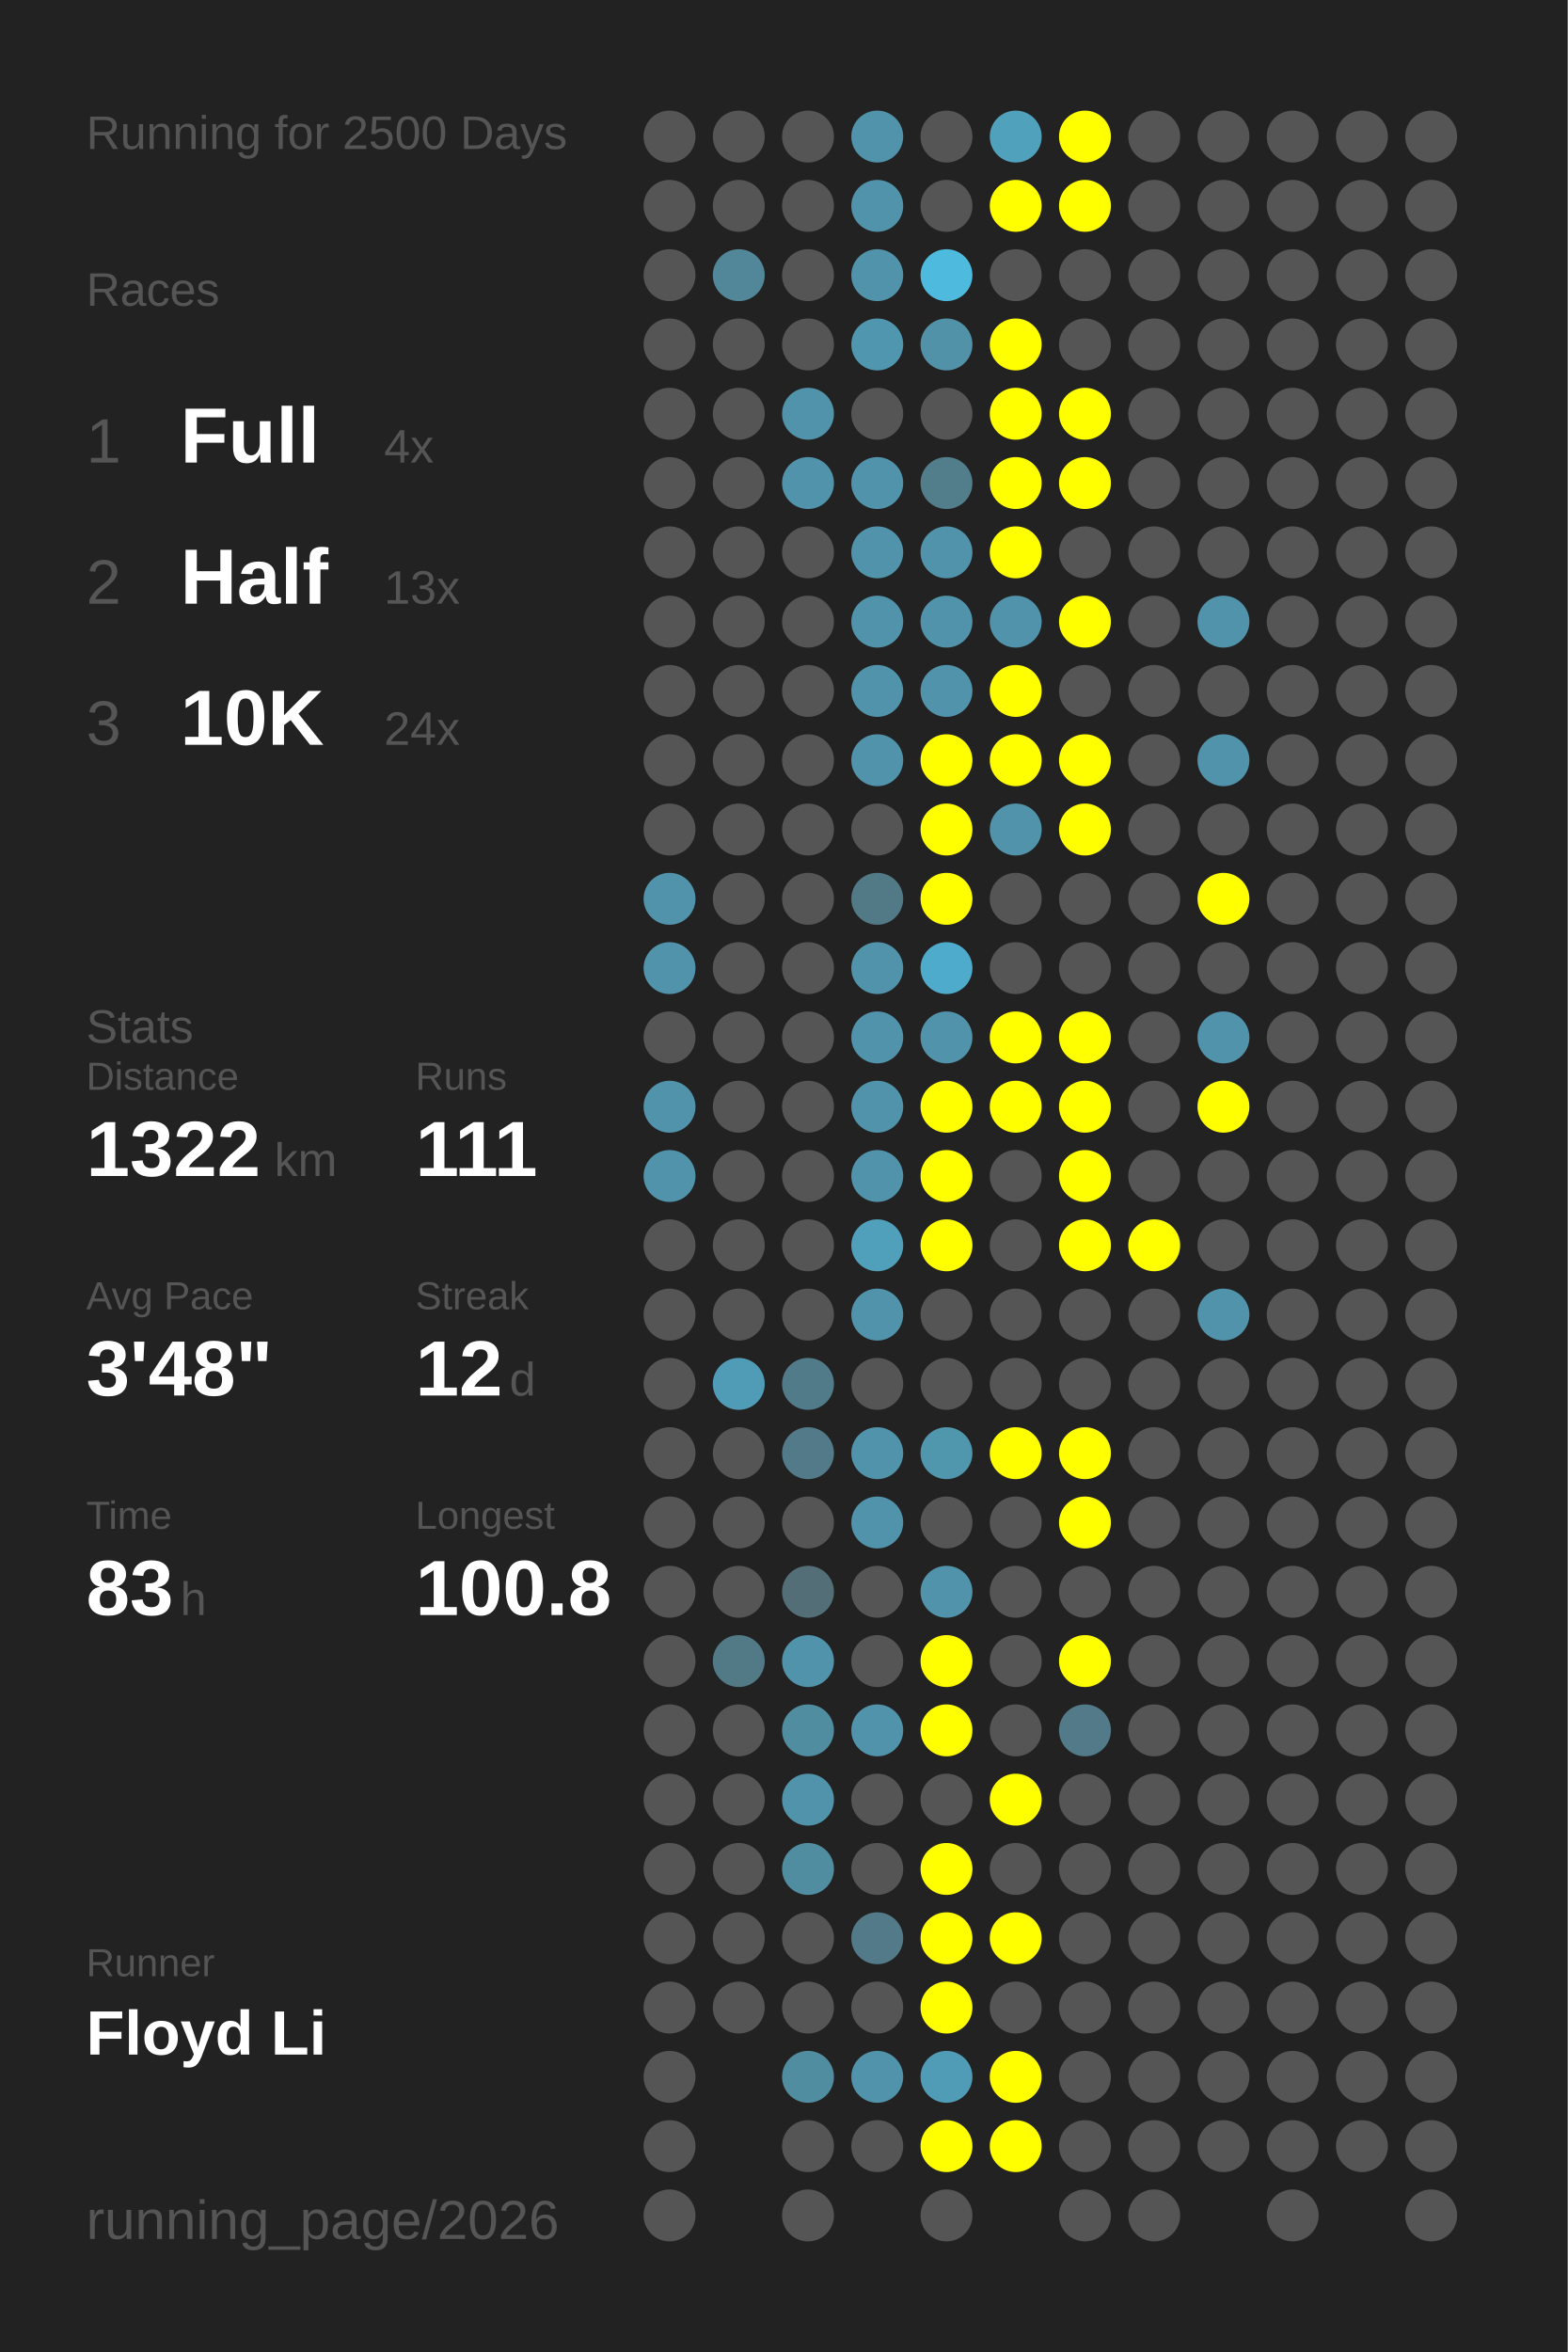
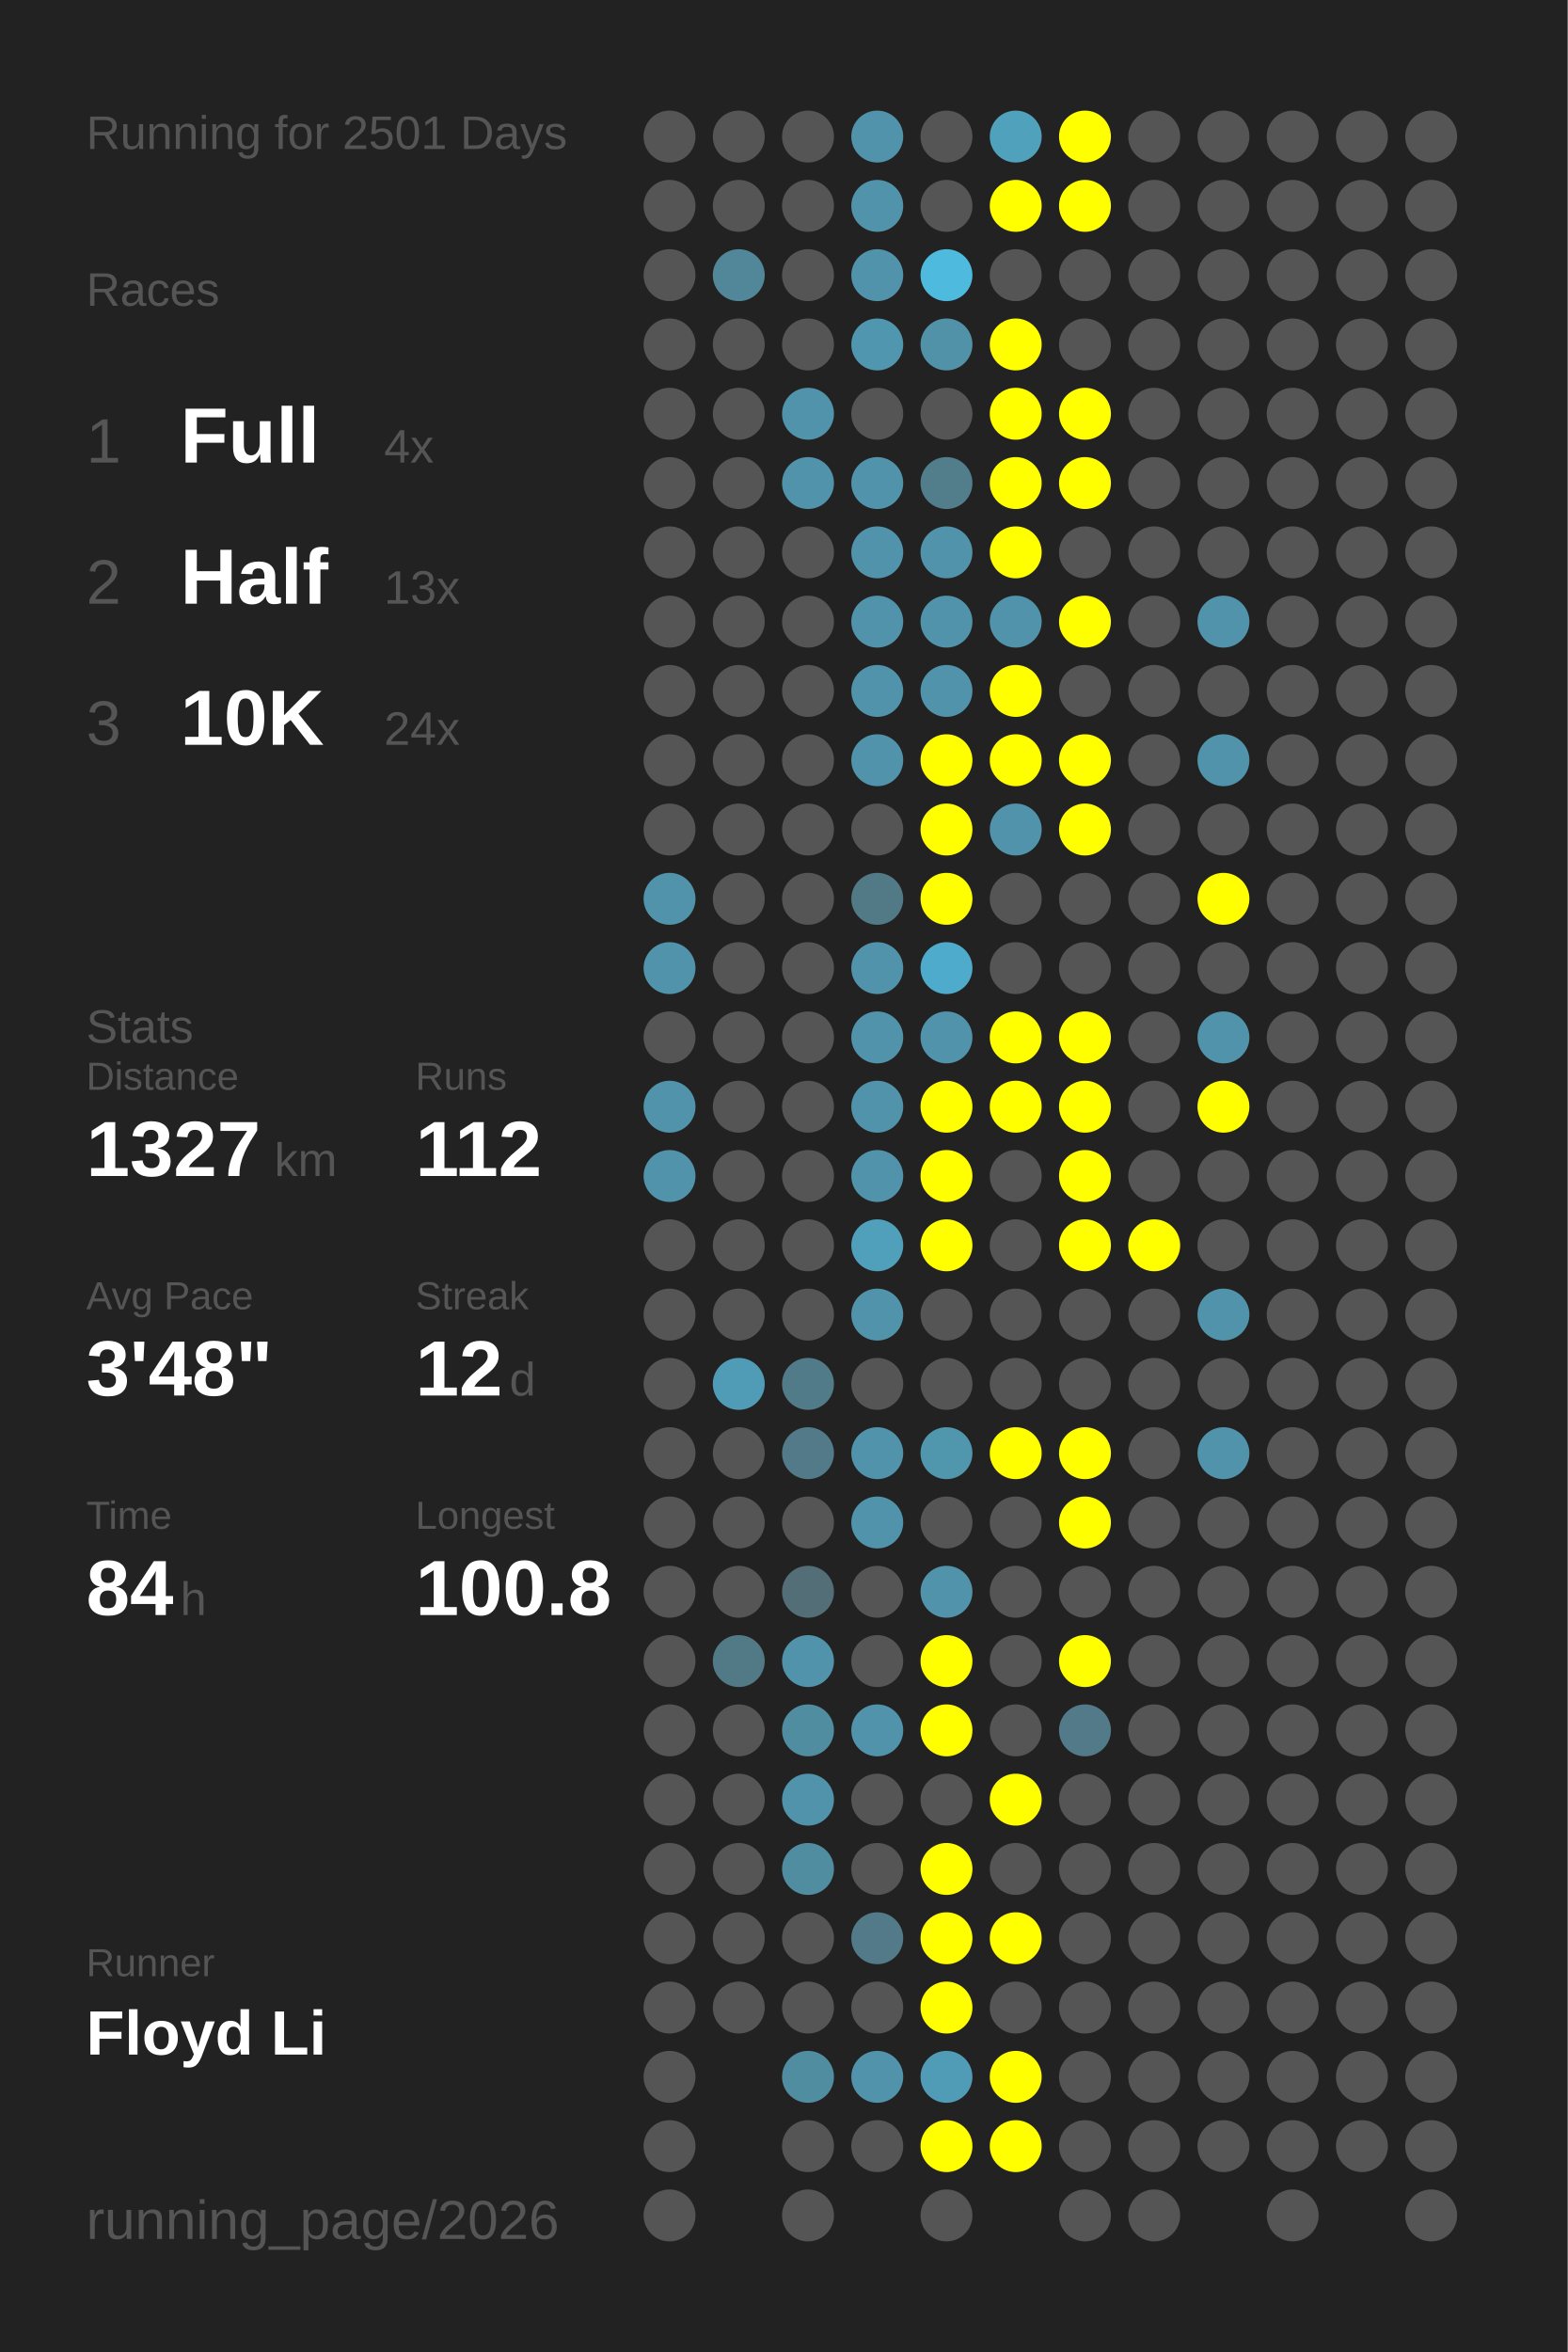
<svg xmlns="http://www.w3.org/2000/svg" baseProfile="full" height="300mm" version="1.1" viewBox="0,0,200,300" width="200mm">
  <defs />
  <rect fill="#222222" height="300" width="200" x="0" y="0" />
-   <text fill="#555555" style="font-size:6px; font-family:Arial;" x="11" y="19">Running for 2500 Days</text>
+   <text fill="#555555" style="font-size:6px; font-family:Arial;" x="11" y="19">Running for 2501 Days</text>
  <text fill="#555555" style="font-size:6px; font-family:Arial;" x="11" y="39">Races</text>
  <text fill="#555555" style="font-size:8px; font-family:Arial;" x="11" y="59">1</text>
  <text fill="#FFFFFF" style="font-size:10px; font-family:Arial; font-weight:bold;" x="23" y="59">Full</text>
  <text fill="#555555" style="font-size:6px; font-family:Arial;" x="49" y="59">4x</text>
  <text fill="#555555" style="font-size:8px; font-family:Arial;" x="11" y="77">2</text>
  <text fill="#FFFFFF" style="font-size:10px; font-family:Arial; font-weight:bold;" x="23" y="77">Half</text>
  <text fill="#555555" style="font-size:6px; font-family:Arial;" x="49" y="77">13x</text>
  <text fill="#555555" style="font-size:8px; font-family:Arial;" x="11" y="95">3</text>
  <text fill="#FFFFFF" style="font-size:10px; font-family:Arial; font-weight:bold;" x="23" y="95">10K</text>
  <text fill="#555555" style="font-size:6px; font-family:Arial;" x="49" y="95">24x</text>
  <text fill="#555555" style="font-size:6px; font-family:Arial;" x="11" y="133">Stats</text>
  <text fill="#555555" style="font-size:5px; font-family:Arial;" x="11" y="139">Distance</text>
-   <text fill="#FFFFFF" style="font-size:10px; font-family:Arial; font-weight:bold;" x="11" y="150">1322</text>
+   <text fill="#FFFFFF" style="font-size:10px; font-family:Arial; font-weight:bold;" x="11" y="150">1327</text>
  <text fill="#555555" style="font-size:6px; font-family:Arial;" x="35" y="150">km</text>
  <text fill="#555555" style="font-size:5px; font-family:Arial;" x="53" y="139">Runs</text>
-   <text fill="#FFFFFF" style="font-size:10px; font-family:Arial; font-weight:bold;" x="53" y="150">111</text>
+   <text fill="#FFFFFF" style="font-size:10px; font-family:Arial; font-weight:bold;" x="53" y="150">112</text>
  <text fill="#555555" style="font-size:5px; font-family:Arial;" x="11" y="167">Avg Pace</text>
  <text fill="#FFFFFF" style="font-size:10px; font-family:Arial; font-weight:bold;" x="11" y="178">3'48"</text>
  <text fill="#555555" style="font-size:5px; font-family:Arial;" x="53" y="167">Streak</text>
  <text fill="#FFFFFF" style="font-size:10px; font-family:Arial; font-weight:bold;" x="53" y="178">12</text>
  <text fill="#555555" style="font-size:6px; font-family:Arial;" x="65" y="178">d</text>
  <text fill="#555555" style="font-size:5px; font-family:Arial;" x="11" y="195">Time</text>
-   <text fill="#FFFFFF" style="font-size:10px; font-family:Arial; font-weight:bold;" x="11" y="206">83</text>
+   <text fill="#FFFFFF" style="font-size:10px; font-family:Arial; font-weight:bold;" x="11" y="206">84</text>
  <text fill="#555555" style="font-size:6px; font-family:Arial;" x="23" y="206">h</text>
  <text fill="#555555" style="font-size:5px; font-family:Arial;" x="53" y="195">Longest</text>
  <text fill="#FFFFFF" style="font-size:10px; font-family:Arial; font-weight:bold;" x="53" y="206">100.8</text>
  <text fill="#555555" style="font-size:5px; font-family:Arial;" x="11" y="252.065">Runner</text>
  <text fill="#FFFFFF" style="font-size:8px; font-family:Arial; font-weight:bold;" x="11" y="262.065">Floyd Li</text>
  <text fill="#555555" style="font-size:7px; font-family:Arial;" x="11" y="285.581">running_page/2026</text>
  <circle cx="85.417" cy="17.419" fill="#555555" r="3.312" />
  <circle cx="85.417" cy="26.258" fill="#555555" r="3.312" />
  <circle cx="85.417" cy="35.097" fill="#555555" r="3.312" />
  <circle cx="85.417" cy="43.935" fill="#555555" r="3.312" />
  <circle cx="85.417" cy="52.774" fill="#555555" r="3.312" />
  <circle cx="85.417" cy="61.613" fill="#555555" r="3.312" />
  <circle cx="85.417" cy="70.452" fill="#555555" r="3.312" />
  <circle cx="85.417" cy="79.29" fill="#555555" r="3.312" />
  <circle cx="85.417" cy="88.129" fill="#555555" r="3.312" />
  <circle cx="85.417" cy="96.968" fill="#555555" r="3.312" />
  <circle cx="85.417" cy="105.806" fill="#555555" r="3.312" />
  <circle cx="85.417" cy="114.645" fill="#5093aa" r="3.312" />
  <circle cx="85.417" cy="123.484" fill="#5093aa" r="3.312" />
  <circle cx="85.417" cy="132.323" fill="#555555" r="3.312" />
  <circle cx="85.417" cy="141.161" fill="#5093aa" r="3.312" />
  <circle cx="85.417" cy="150" fill="#5093aa" r="3.312" />
  <circle cx="85.417" cy="158.839" fill="#555555" r="3.312" />
  <circle cx="85.417" cy="167.677" fill="#555555" r="3.312" />
  <circle cx="85.417" cy="176.516" fill="#555555" r="3.312" />
  <circle cx="85.417" cy="185.355" fill="#555555" r="3.312" />
  <circle cx="85.417" cy="194.194" fill="#555555" r="3.312" />
  <circle cx="85.417" cy="203.032" fill="#555555" r="3.312" />
  <circle cx="85.417" cy="211.871" fill="#555555" r="3.312" />
  <circle cx="85.417" cy="220.71" fill="#555555" r="3.312" />
  <circle cx="85.417" cy="229.548" fill="#555555" r="3.312" />
  <circle cx="85.417" cy="238.387" fill="#555555" r="3.312" />
  <circle cx="85.417" cy="247.226" fill="#555555" r="3.312" />
  <circle cx="85.417" cy="256.065" fill="#555555" r="3.312" />
  <circle cx="85.417" cy="264.903" fill="#555555" r="3.312" />
  <circle cx="85.417" cy="273.742" fill="#555555" r="3.312" />
  <circle cx="85.417" cy="282.581" fill="#555555" r="3.312" />
  <circle cx="94.25" cy="17.419" fill="#555555" r="3.312" />
  <circle cx="94.25" cy="26.258" fill="#555555" r="3.312" />
  <circle cx="94.25" cy="35.097" fill="#518799" r="3.312" />
  <circle cx="94.25" cy="43.935" fill="#555555" r="3.312" />
  <circle cx="94.25" cy="52.774" fill="#555555" r="3.312" />
  <circle cx="94.25" cy="61.613" fill="#555555" r="3.312" />
  <circle cx="94.25" cy="70.452" fill="#555555" r="3.312" />
  <circle cx="94.25" cy="79.29" fill="#555555" r="3.312" />
  <circle cx="94.25" cy="88.129" fill="#555555" r="3.312" />
  <circle cx="94.25" cy="96.968" fill="#555555" r="3.312" />
  <circle cx="94.25" cy="105.806" fill="#555555" r="3.312" />
  <circle cx="94.25" cy="114.645" fill="#555555" r="3.312" />
  <circle cx="94.25" cy="123.484" fill="#555555" r="3.312" />
  <circle cx="94.25" cy="132.323" fill="#555555" r="3.312" />
  <circle cx="94.25" cy="141.161" fill="#555555" r="3.312" />
  <circle cx="94.25" cy="150" fill="#555555" r="3.312" />
  <circle cx="94.25" cy="158.839" fill="#555555" r="3.312" />
  <circle cx="94.25" cy="167.677" fill="#555555" r="3.312" />
  <circle cx="94.25" cy="176.516" fill="#509cb6" r="3.312" />
  <circle cx="94.25" cy="185.355" fill="#555555" r="3.312" />
  <circle cx="94.25" cy="194.194" fill="#555555" r="3.312" />
  <circle cx="94.25" cy="203.032" fill="#555555" r="3.312" />
  <circle cx="94.25" cy="211.871" fill="#527986" r="3.312" />
  <circle cx="94.25" cy="220.71" fill="#555555" r="3.312" />
  <circle cx="94.25" cy="229.548" fill="#555555" r="3.312" />
  <circle cx="94.25" cy="238.387" fill="#555555" r="3.312" />
  <circle cx="94.25" cy="247.226" fill="#555555" r="3.312" />
  <circle cx="94.25" cy="256.065" fill="#555555" r="3.312" />
  <circle cx="103.083" cy="17.419" fill="#555555" r="3.312" />
  <circle cx="103.083" cy="26.258" fill="#555555" r="3.312" />
  <circle cx="103.083" cy="35.097" fill="#555555" r="3.312" />
  <circle cx="103.083" cy="43.935" fill="#555555" r="3.312" />
  <circle cx="103.083" cy="52.774" fill="#5093aa" r="3.312" />
  <circle cx="103.083" cy="61.613" fill="#5093aa" r="3.312" />
  <circle cx="103.083" cy="70.452" fill="#555555" r="3.312" />
  <circle cx="103.083" cy="79.29" fill="#555555" r="3.312" />
  <circle cx="103.083" cy="88.129" fill="#555555" r="3.312" />
  <circle cx="103.083" cy="96.968" fill="#555555" r="3.312" />
  <circle cx="103.083" cy="105.806" fill="#555555" r="3.312" />
  <circle cx="103.083" cy="114.645" fill="#555555" r="3.312" />
  <circle cx="103.083" cy="123.484" fill="#555555" r="3.312" />
  <circle cx="103.083" cy="132.323" fill="#555555" r="3.312" />
  <circle cx="103.083" cy="141.161" fill="#555555" r="3.312" />
  <circle cx="103.083" cy="150" fill="#555555" r="3.312" />
  <circle cx="103.083" cy="158.839" fill="#555555" r="3.312" />
  <circle cx="103.083" cy="167.677" fill="#555555" r="3.312" />
  <circle cx="103.083" cy="176.516" fill="#527b8a" r="3.312" />
  <circle cx="103.083" cy="185.355" fill="#527a88" r="3.312" />
  <circle cx="103.083" cy="194.194" fill="#555555" r="3.312" />
  <circle cx="103.083" cy="203.032" fill="#536e77" r="3.312" />
  <circle cx="103.083" cy="211.871" fill="#5093aa" r="3.312" />
  <circle cx="103.083" cy="220.71" fill="#518da1" r="3.312" />
  <circle cx="103.083" cy="229.548" fill="#5093aa" r="3.312" />
  <circle cx="103.083" cy="238.387" fill="#518da1" r="3.312" />
  <circle cx="103.083" cy="247.226" fill="#555555" r="3.312" />
  <circle cx="103.083" cy="256.065" fill="#555555" r="3.312" />
  <circle cx="103.083" cy="264.903" fill="#518da1" r="3.312" />
  <circle cx="103.083" cy="273.742" fill="#555555" r="3.312" />
  <circle cx="103.083" cy="282.581" fill="#555555" r="3.312" />
  <circle cx="111.917" cy="17.419" fill="#5093aa" r="3.312" />
  <circle cx="111.917" cy="26.258" fill="#5093aa" r="3.312" />
  <circle cx="111.917" cy="35.097" fill="#5093aa" r="3.312" />
  <circle cx="111.917" cy="43.935" fill="#5096ae" r="3.312" />
  <circle cx="111.917" cy="52.774" fill="#555555" r="3.312" />
  <circle cx="111.917" cy="61.613" fill="#5093aa" r="3.312" />
  <circle cx="111.917" cy="70.452" fill="#5093aa" r="3.312" />
  <circle cx="111.917" cy="79.29" fill="#5093aa" r="3.312" />
  <circle cx="111.917" cy="88.129" fill="#5093aa" r="3.312" />
  <circle cx="111.917" cy="96.968" fill="#5093aa" r="3.312" />
  <circle cx="111.917" cy="105.806" fill="#555555" r="3.312" />
  <circle cx="111.917" cy="114.645" fill="#527986" r="3.312" />
  <circle cx="111.917" cy="123.484" fill="#5093aa" r="3.312" />
  <circle cx="111.917" cy="132.323" fill="#5093aa" r="3.312" />
  <circle cx="111.917" cy="141.161" fill="#5093aa" r="3.312" />
  <circle cx="111.917" cy="150" fill="#5093aa" r="3.312" />
  <circle cx="111.917" cy="158.839" fill="#50a0bb" r="3.312" />
  <circle cx="111.917" cy="167.677" fill="#5093aa" r="3.312" />
  <circle cx="111.917" cy="176.516" fill="#555555" r="3.312" />
  <circle cx="111.917" cy="185.355" fill="#5093aa" r="3.312" />
  <circle cx="111.917" cy="194.194" fill="#5093aa" r="3.312" />
  <circle cx="111.917" cy="203.032" fill="#555555" r="3.312" />
  <circle cx="111.917" cy="211.871" fill="#555555" r="3.312" />
  <circle cx="111.917" cy="220.71" fill="#5093aa" r="3.312" />
  <circle cx="111.917" cy="229.548" fill="#555555" r="3.312" />
  <circle cx="111.917" cy="238.387" fill="#555555" r="3.312" />
  <circle cx="111.917" cy="247.226" fill="#527a88" r="3.312" />
  <circle cx="111.917" cy="256.065" fill="#555555" r="3.312" />
  <circle cx="111.917" cy="264.903" fill="#5093aa" r="3.312" />
  <circle cx="111.917" cy="273.742" fill="#555555" r="3.312" />
  <circle cx="120.75" cy="17.419" fill="#555555" r="3.312" />
  <circle cx="120.75" cy="26.258" fill="#555555" r="3.312" />
  <circle cx="120.75" cy="35.097" fill="#4ebade" r="3.312" />
  <circle cx="120.75" cy="43.935" fill="#5192a8" r="3.312" />
  <circle cx="120.75" cy="52.774" fill="#555555" r="3.312" />
  <circle cx="120.75" cy="61.613" fill="#527d8b" r="3.312" />
  <circle cx="120.75" cy="70.452" fill="#5093aa" r="3.312" />
  <circle cx="120.75" cy="79.29" fill="#5093aa" r="3.312" />
  <circle cx="120.75" cy="88.129" fill="#5093aa" r="3.312" />
  <circle cx="120.75" cy="96.968" fill="#FFFF00" r="3.312" />
  <circle cx="120.75" cy="105.806" fill="#FFFF00" r="3.312" />
  <circle cx="120.75" cy="114.645" fill="#FFFF00" r="3.312" />
  <circle cx="120.75" cy="123.484" fill="#4fabcb" r="3.312" />
  <circle cx="120.75" cy="132.323" fill="#5093aa" r="3.312" />
  <circle cx="120.75" cy="141.161" fill="#FFFF00" r="3.312" />
  <circle cx="120.75" cy="150" fill="#FFFF00" r="3.312" />
  <circle cx="120.75" cy="158.839" fill="#FFFF00" r="3.312" />
  <circle cx="120.75" cy="167.677" fill="#555555" r="3.312" />
  <circle cx="120.75" cy="176.516" fill="#555555" r="3.312" />
  <circle cx="120.75" cy="185.355" fill="#5096ad" r="3.312" />
  <circle cx="120.75" cy="194.194" fill="#555555" r="3.312" />
  <circle cx="120.75" cy="203.032" fill="#5093aa" r="3.312" />
  <circle cx="120.75" cy="211.871" fill="#FFFF00" r="3.312" />
  <circle cx="120.75" cy="220.71" fill="#FFFF00" r="3.312" />
  <circle cx="120.75" cy="229.548" fill="#555555" r="3.312" />
  <circle cx="120.75" cy="238.387" fill="#FFFF00" r="3.312" />
  <circle cx="120.75" cy="247.226" fill="#FFFF00" r="3.312" />
  <circle cx="120.75" cy="256.065" fill="#FFFF00" r="3.312" />
  <circle cx="120.75" cy="264.903" fill="#509bb5" r="3.312" />
  <circle cx="120.75" cy="273.742" fill="#FFFF00" r="3.312" />
  <circle cx="120.75" cy="282.581" fill="#555555" r="3.312" />
  <circle cx="129.583" cy="17.419" fill="#50a1bc" r="3.312" />
  <circle cx="129.583" cy="26.258" fill="#FFFF00" r="3.312" />
  <circle cx="129.583" cy="35.097" fill="#555555" r="3.312" />
  <circle cx="129.583" cy="43.935" fill="#FFFF00" r="3.312" />
  <circle cx="129.583" cy="52.774" fill="#FFFF00" r="3.312" />
  <circle cx="129.583" cy="61.613" fill="#FFFF00" r="3.312" />
  <circle cx="129.583" cy="70.452" fill="#FFFF00" r="3.312" />
  <circle cx="129.583" cy="79.29" fill="#5093aa" r="3.312" />
  <circle cx="129.583" cy="88.129" fill="#FFFF00" r="3.312" />
  <circle cx="129.583" cy="96.968" fill="#FFFF00" r="3.312" />
  <circle cx="129.583" cy="105.806" fill="#5093aa" r="3.312" />
  <circle cx="129.583" cy="114.645" fill="#555555" r="3.312" />
  <circle cx="129.583" cy="123.484" fill="#555555" r="3.312" />
  <circle cx="129.583" cy="132.323" fill="#FFFF00" r="3.312" />
  <circle cx="129.583" cy="141.161" fill="#FFFF00" r="3.312" />
  <circle cx="129.583" cy="150" fill="#555555" r="3.312" />
  <circle cx="129.583" cy="158.839" fill="#555555" r="3.312" />
  <circle cx="129.583" cy="167.677" fill="#555555" r="3.312" />
  <circle cx="129.583" cy="176.516" fill="#555555" r="3.312" />
  <circle cx="129.583" cy="185.355" fill="#FFFF00" r="3.312" />
  <circle cx="129.583" cy="194.194" fill="#555555" r="3.312" />
  <circle cx="129.583" cy="203.032" fill="#555555" r="3.312" />
  <circle cx="129.583" cy="211.871" fill="#555555" r="3.312" />
  <circle cx="129.583" cy="220.71" fill="#555555" r="3.312" />
  <circle cx="129.583" cy="229.548" fill="#FFFF00" r="3.312" />
  <circle cx="129.583" cy="238.387" fill="#555555" r="3.312" />
  <circle cx="129.583" cy="247.226" fill="#FFFF00" r="3.312" />
  <circle cx="129.583" cy="256.065" fill="#555555" r="3.312" />
  <circle cx="129.583" cy="264.903" fill="#FFFF00" r="3.312" />
  <circle cx="129.583" cy="273.742" fill="#FFFF00" r="3.312" />
  <circle cx="138.417" cy="17.419" fill="#FFFF00" r="3.312" />
  <circle cx="138.417" cy="26.258" fill="#FFFF00" r="3.312" />
  <circle cx="138.417" cy="35.097" fill="#555555" r="3.312" />
  <circle cx="138.417" cy="43.935" fill="#555555" r="3.312" />
  <circle cx="138.417" cy="52.774" fill="#FFFF00" r="3.312" />
  <circle cx="138.417" cy="61.613" fill="#FFFF00" r="3.312" />
  <circle cx="138.417" cy="70.452" fill="#555555" r="3.312" />
  <circle cx="138.417" cy="79.29" fill="#FFFF00" r="3.312" />
  <circle cx="138.417" cy="88.129" fill="#555555" r="3.312" />
  <circle cx="138.417" cy="96.968" fill="#FFFF00" r="3.312" />
  <circle cx="138.417" cy="105.806" fill="#FFFF00" r="3.312" />
  <circle cx="138.417" cy="114.645" fill="#555555" r="3.312" />
  <circle cx="138.417" cy="123.484" fill="#555555" r="3.312" />
  <circle cx="138.417" cy="132.323" fill="#FFFF00" r="3.312" />
  <circle cx="138.417" cy="141.161" fill="#FFFF00" r="3.312" />
  <circle cx="138.417" cy="150" fill="#FFFF00" r="3.312" />
  <circle cx="138.417" cy="158.839" fill="#FFFF00" r="3.312" />
  <circle cx="138.417" cy="167.677" fill="#555555" r="3.312" />
  <circle cx="138.417" cy="176.516" fill="#555555" r="3.312" />
  <circle cx="138.417" cy="185.355" fill="#FFFF00" r="3.312" />
  <circle cx="138.417" cy="194.194" fill="#FFFF00" r="3.312" />
  <circle cx="138.417" cy="203.032" fill="#555555" r="3.312" />
  <circle cx="138.417" cy="211.871" fill="#FFFF00" r="3.312" />
  <circle cx="138.417" cy="220.71" fill="#527a88" r="3.312" />
  <circle cx="138.417" cy="229.548" fill="#555555" r="3.312" />
  <circle cx="138.417" cy="238.387" fill="#555555" r="3.312" />
  <circle cx="138.417" cy="247.226" fill="#555555" r="3.312" />
  <circle cx="138.417" cy="256.065" fill="#555555" r="3.312" />
  <circle cx="138.417" cy="264.903" fill="#555555" r="3.312" />
  <circle cx="138.417" cy="273.742" fill="#555555" r="3.312" />
  <circle cx="138.417" cy="282.581" fill="#555555" r="3.312" />
  <circle cx="147.25" cy="17.419" fill="#555555" r="3.312" />
  <circle cx="147.25" cy="26.258" fill="#555555" r="3.312" />
  <circle cx="147.25" cy="35.097" fill="#555555" r="3.312" />
  <circle cx="147.25" cy="43.935" fill="#555555" r="3.312" />
  <circle cx="147.25" cy="52.774" fill="#555555" r="3.312" />
  <circle cx="147.25" cy="61.613" fill="#555555" r="3.312" />
  <circle cx="147.25" cy="70.452" fill="#555555" r="3.312" />
  <circle cx="147.25" cy="79.29" fill="#555555" r="3.312" />
  <circle cx="147.25" cy="88.129" fill="#555555" r="3.312" />
  <circle cx="147.25" cy="96.968" fill="#555555" r="3.312" />
  <circle cx="147.25" cy="105.806" fill="#555555" r="3.312" />
  <circle cx="147.25" cy="114.645" fill="#555555" r="3.312" />
  <circle cx="147.25" cy="123.484" fill="#555555" r="3.312" />
  <circle cx="147.25" cy="132.323" fill="#555555" r="3.312" />
  <circle cx="147.25" cy="141.161" fill="#555555" r="3.312" />
  <circle cx="147.25" cy="150" fill="#555555" r="3.312" />
  <circle cx="147.25" cy="158.839" fill="#FFFF00" r="3.312" />
  <circle cx="147.25" cy="167.677" fill="#555555" r="3.312" />
  <circle cx="147.25" cy="176.516" fill="#555555" r="3.312" />
  <circle cx="147.25" cy="185.355" fill="#555555" r="3.312" />
  <circle cx="147.25" cy="194.194" fill="#555555" r="3.312" />
  <circle cx="147.25" cy="203.032" fill="#555555" r="3.312" />
  <circle cx="147.25" cy="211.871" fill="#555555" r="3.312" />
  <circle cx="147.25" cy="220.71" fill="#555555" r="3.312" />
  <circle cx="147.25" cy="229.548" fill="#555555" r="3.312" />
  <circle cx="147.25" cy="238.387" fill="#555555" r="3.312" />
  <circle cx="147.25" cy="247.226" fill="#555555" r="3.312" />
  <circle cx="147.25" cy="256.065" fill="#555555" r="3.312" />
  <circle cx="147.25" cy="264.903" fill="#555555" r="3.312" />
  <circle cx="147.25" cy="273.742" fill="#555555" r="3.312" />
  <circle cx="147.25" cy="282.581" fill="#555555" r="3.312" />
  <circle cx="156.083" cy="17.419" fill="#555555" r="3.312" />
  <circle cx="156.083" cy="26.258" fill="#555555" r="3.312" />
  <circle cx="156.083" cy="35.097" fill="#555555" r="3.312" />
  <circle cx="156.083" cy="43.935" fill="#555555" r="3.312" />
  <circle cx="156.083" cy="52.774" fill="#555555" r="3.312" />
  <circle cx="156.083" cy="61.613" fill="#555555" r="3.312" />
  <circle cx="156.083" cy="70.452" fill="#555555" r="3.312" />
  <circle cx="156.083" cy="79.29" fill="#5093aa" r="3.312" />
  <circle cx="156.083" cy="88.129" fill="#555555" r="3.312" />
  <circle cx="156.083" cy="96.968" fill="#5093aa" r="3.312" />
  <circle cx="156.083" cy="105.806" fill="#555555" r="3.312" />
  <circle cx="156.083" cy="114.645" fill="#FFFF00" r="3.312" />
  <circle cx="156.083" cy="123.484" fill="#555555" r="3.312" />
  <circle cx="156.083" cy="132.323" fill="#5093aa" r="3.312" />
  <circle cx="156.083" cy="141.161" fill="#FFFF00" r="3.312" />
  <circle cx="156.083" cy="150" fill="#555555" r="3.312" />
  <circle cx="156.083" cy="158.839" fill="#555555" r="3.312" />
  <circle cx="156.083" cy="167.677" fill="#5093aa" r="3.312" />
  <circle cx="156.083" cy="176.516" fill="#555555" r="3.312" />
-   <circle cx="156.083" cy="185.355" fill="#555555" r="3.312" />
+   <circle cx="156.083" cy="185.355" fill="#5093aa" r="3.312" />
  <circle cx="156.083" cy="194.194" fill="#555555" r="3.312" />
  <circle cx="156.083" cy="203.032" fill="#555555" r="3.312" />
  <circle cx="156.083" cy="211.871" fill="#555555" r="3.312" />
  <circle cx="156.083" cy="220.71" fill="#555555" r="3.312" />
  <circle cx="156.083" cy="229.548" fill="#555555" r="3.312" />
  <circle cx="156.083" cy="238.387" fill="#555555" r="3.312" />
  <circle cx="156.083" cy="247.226" fill="#555555" r="3.312" />
  <circle cx="156.083" cy="256.065" fill="#555555" r="3.312" />
  <circle cx="156.083" cy="264.903" fill="#555555" r="3.312" />
  <circle cx="156.083" cy="273.742" fill="#555555" r="3.312" />
  <circle cx="164.917" cy="17.419" fill="#555555" r="3.312" />
  <circle cx="164.917" cy="26.258" fill="#555555" r="3.312" />
  <circle cx="164.917" cy="35.097" fill="#555555" r="3.312" />
  <circle cx="164.917" cy="43.935" fill="#555555" r="3.312" />
  <circle cx="164.917" cy="52.774" fill="#555555" r="3.312" />
  <circle cx="164.917" cy="61.613" fill="#555555" r="3.312" />
  <circle cx="164.917" cy="70.452" fill="#555555" r="3.312" />
  <circle cx="164.917" cy="79.29" fill="#555555" r="3.312" />
  <circle cx="164.917" cy="88.129" fill="#555555" r="3.312" />
  <circle cx="164.917" cy="96.968" fill="#555555" r="3.312" />
  <circle cx="164.917" cy="105.806" fill="#555555" r="3.312" />
  <circle cx="164.917" cy="114.645" fill="#555555" r="3.312" />
  <circle cx="164.917" cy="123.484" fill="#555555" r="3.312" />
  <circle cx="164.917" cy="132.323" fill="#555555" r="3.312" />
  <circle cx="164.917" cy="141.161" fill="#555555" r="3.312" />
  <circle cx="164.917" cy="150" fill="#555555" r="3.312" />
  <circle cx="164.917" cy="158.839" fill="#555555" r="3.312" />
  <circle cx="164.917" cy="167.677" fill="#555555" r="3.312" />
  <circle cx="164.917" cy="176.516" fill="#555555" r="3.312" />
  <circle cx="164.917" cy="185.355" fill="#555555" r="3.312" />
  <circle cx="164.917" cy="194.194" fill="#555555" r="3.312" />
  <circle cx="164.917" cy="203.032" fill="#555555" r="3.312" />
  <circle cx="164.917" cy="211.871" fill="#555555" r="3.312" />
  <circle cx="164.917" cy="220.71" fill="#555555" r="3.312" />
  <circle cx="164.917" cy="229.548" fill="#555555" r="3.312" />
  <circle cx="164.917" cy="238.387" fill="#555555" r="3.312" />
  <circle cx="164.917" cy="247.226" fill="#555555" r="3.312" />
  <circle cx="164.917" cy="256.065" fill="#555555" r="3.312" />
  <circle cx="164.917" cy="264.903" fill="#555555" r="3.312" />
  <circle cx="164.917" cy="273.742" fill="#555555" r="3.312" />
  <circle cx="164.917" cy="282.581" fill="#555555" r="3.312" />
  <circle cx="173.75" cy="17.419" fill="#555555" r="3.312" />
  <circle cx="173.75" cy="26.258" fill="#555555" r="3.312" />
  <circle cx="173.75" cy="35.097" fill="#555555" r="3.312" />
  <circle cx="173.75" cy="43.935" fill="#555555" r="3.312" />
  <circle cx="173.75" cy="52.774" fill="#555555" r="3.312" />
  <circle cx="173.75" cy="61.613" fill="#555555" r="3.312" />
  <circle cx="173.75" cy="70.452" fill="#555555" r="3.312" />
  <circle cx="173.75" cy="79.29" fill="#555555" r="3.312" />
  <circle cx="173.75" cy="88.129" fill="#555555" r="3.312" />
  <circle cx="173.75" cy="96.968" fill="#555555" r="3.312" />
  <circle cx="173.75" cy="105.806" fill="#555555" r="3.312" />
  <circle cx="173.75" cy="114.645" fill="#555555" r="3.312" />
  <circle cx="173.75" cy="123.484" fill="#555555" r="3.312" />
  <circle cx="173.75" cy="132.323" fill="#555555" r="3.312" />
  <circle cx="173.75" cy="141.161" fill="#555555" r="3.312" />
  <circle cx="173.75" cy="150" fill="#555555" r="3.312" />
  <circle cx="173.75" cy="158.839" fill="#555555" r="3.312" />
  <circle cx="173.75" cy="167.677" fill="#555555" r="3.312" />
  <circle cx="173.75" cy="176.516" fill="#555555" r="3.312" />
  <circle cx="173.75" cy="185.355" fill="#555555" r="3.312" />
  <circle cx="173.75" cy="194.194" fill="#555555" r="3.312" />
  <circle cx="173.75" cy="203.032" fill="#555555" r="3.312" />
  <circle cx="173.75" cy="211.871" fill="#555555" r="3.312" />
  <circle cx="173.75" cy="220.71" fill="#555555" r="3.312" />
  <circle cx="173.75" cy="229.548" fill="#555555" r="3.312" />
  <circle cx="173.75" cy="238.387" fill="#555555" r="3.312" />
  <circle cx="173.75" cy="247.226" fill="#555555" r="3.312" />
  <circle cx="173.75" cy="256.065" fill="#555555" r="3.312" />
  <circle cx="173.75" cy="264.903" fill="#555555" r="3.312" />
  <circle cx="173.75" cy="273.742" fill="#555555" r="3.312" />
  <circle cx="182.583" cy="17.419" fill="#555555" r="3.312" />
  <circle cx="182.583" cy="26.258" fill="#555555" r="3.312" />
  <circle cx="182.583" cy="35.097" fill="#555555" r="3.312" />
  <circle cx="182.583" cy="43.935" fill="#555555" r="3.312" />
  <circle cx="182.583" cy="52.774" fill="#555555" r="3.312" />
  <circle cx="182.583" cy="61.613" fill="#555555" r="3.312" />
  <circle cx="182.583" cy="70.452" fill="#555555" r="3.312" />
  <circle cx="182.583" cy="79.29" fill="#555555" r="3.312" />
  <circle cx="182.583" cy="88.129" fill="#555555" r="3.312" />
  <circle cx="182.583" cy="96.968" fill="#555555" r="3.312" />
  <circle cx="182.583" cy="105.806" fill="#555555" r="3.312" />
  <circle cx="182.583" cy="114.645" fill="#555555" r="3.312" />
  <circle cx="182.583" cy="123.484" fill="#555555" r="3.312" />
  <circle cx="182.583" cy="132.323" fill="#555555" r="3.312" />
  <circle cx="182.583" cy="141.161" fill="#555555" r="3.312" />
  <circle cx="182.583" cy="150" fill="#555555" r="3.312" />
  <circle cx="182.583" cy="158.839" fill="#555555" r="3.312" />
  <circle cx="182.583" cy="167.677" fill="#555555" r="3.312" />
  <circle cx="182.583" cy="176.516" fill="#555555" r="3.312" />
  <circle cx="182.583" cy="185.355" fill="#555555" r="3.312" />
  <circle cx="182.583" cy="194.194" fill="#555555" r="3.312" />
  <circle cx="182.583" cy="203.032" fill="#555555" r="3.312" />
  <circle cx="182.583" cy="211.871" fill="#555555" r="3.312" />
  <circle cx="182.583" cy="220.71" fill="#555555" r="3.312" />
  <circle cx="182.583" cy="229.548" fill="#555555" r="3.312" />
  <circle cx="182.583" cy="238.387" fill="#555555" r="3.312" />
  <circle cx="182.583" cy="247.226" fill="#555555" r="3.312" />
  <circle cx="182.583" cy="256.065" fill="#555555" r="3.312" />
  <circle cx="182.583" cy="264.903" fill="#555555" r="3.312" />
  <circle cx="182.583" cy="273.742" fill="#555555" r="3.312" />
  <circle cx="182.583" cy="282.581" fill="#555555" r="3.312" />
</svg>
